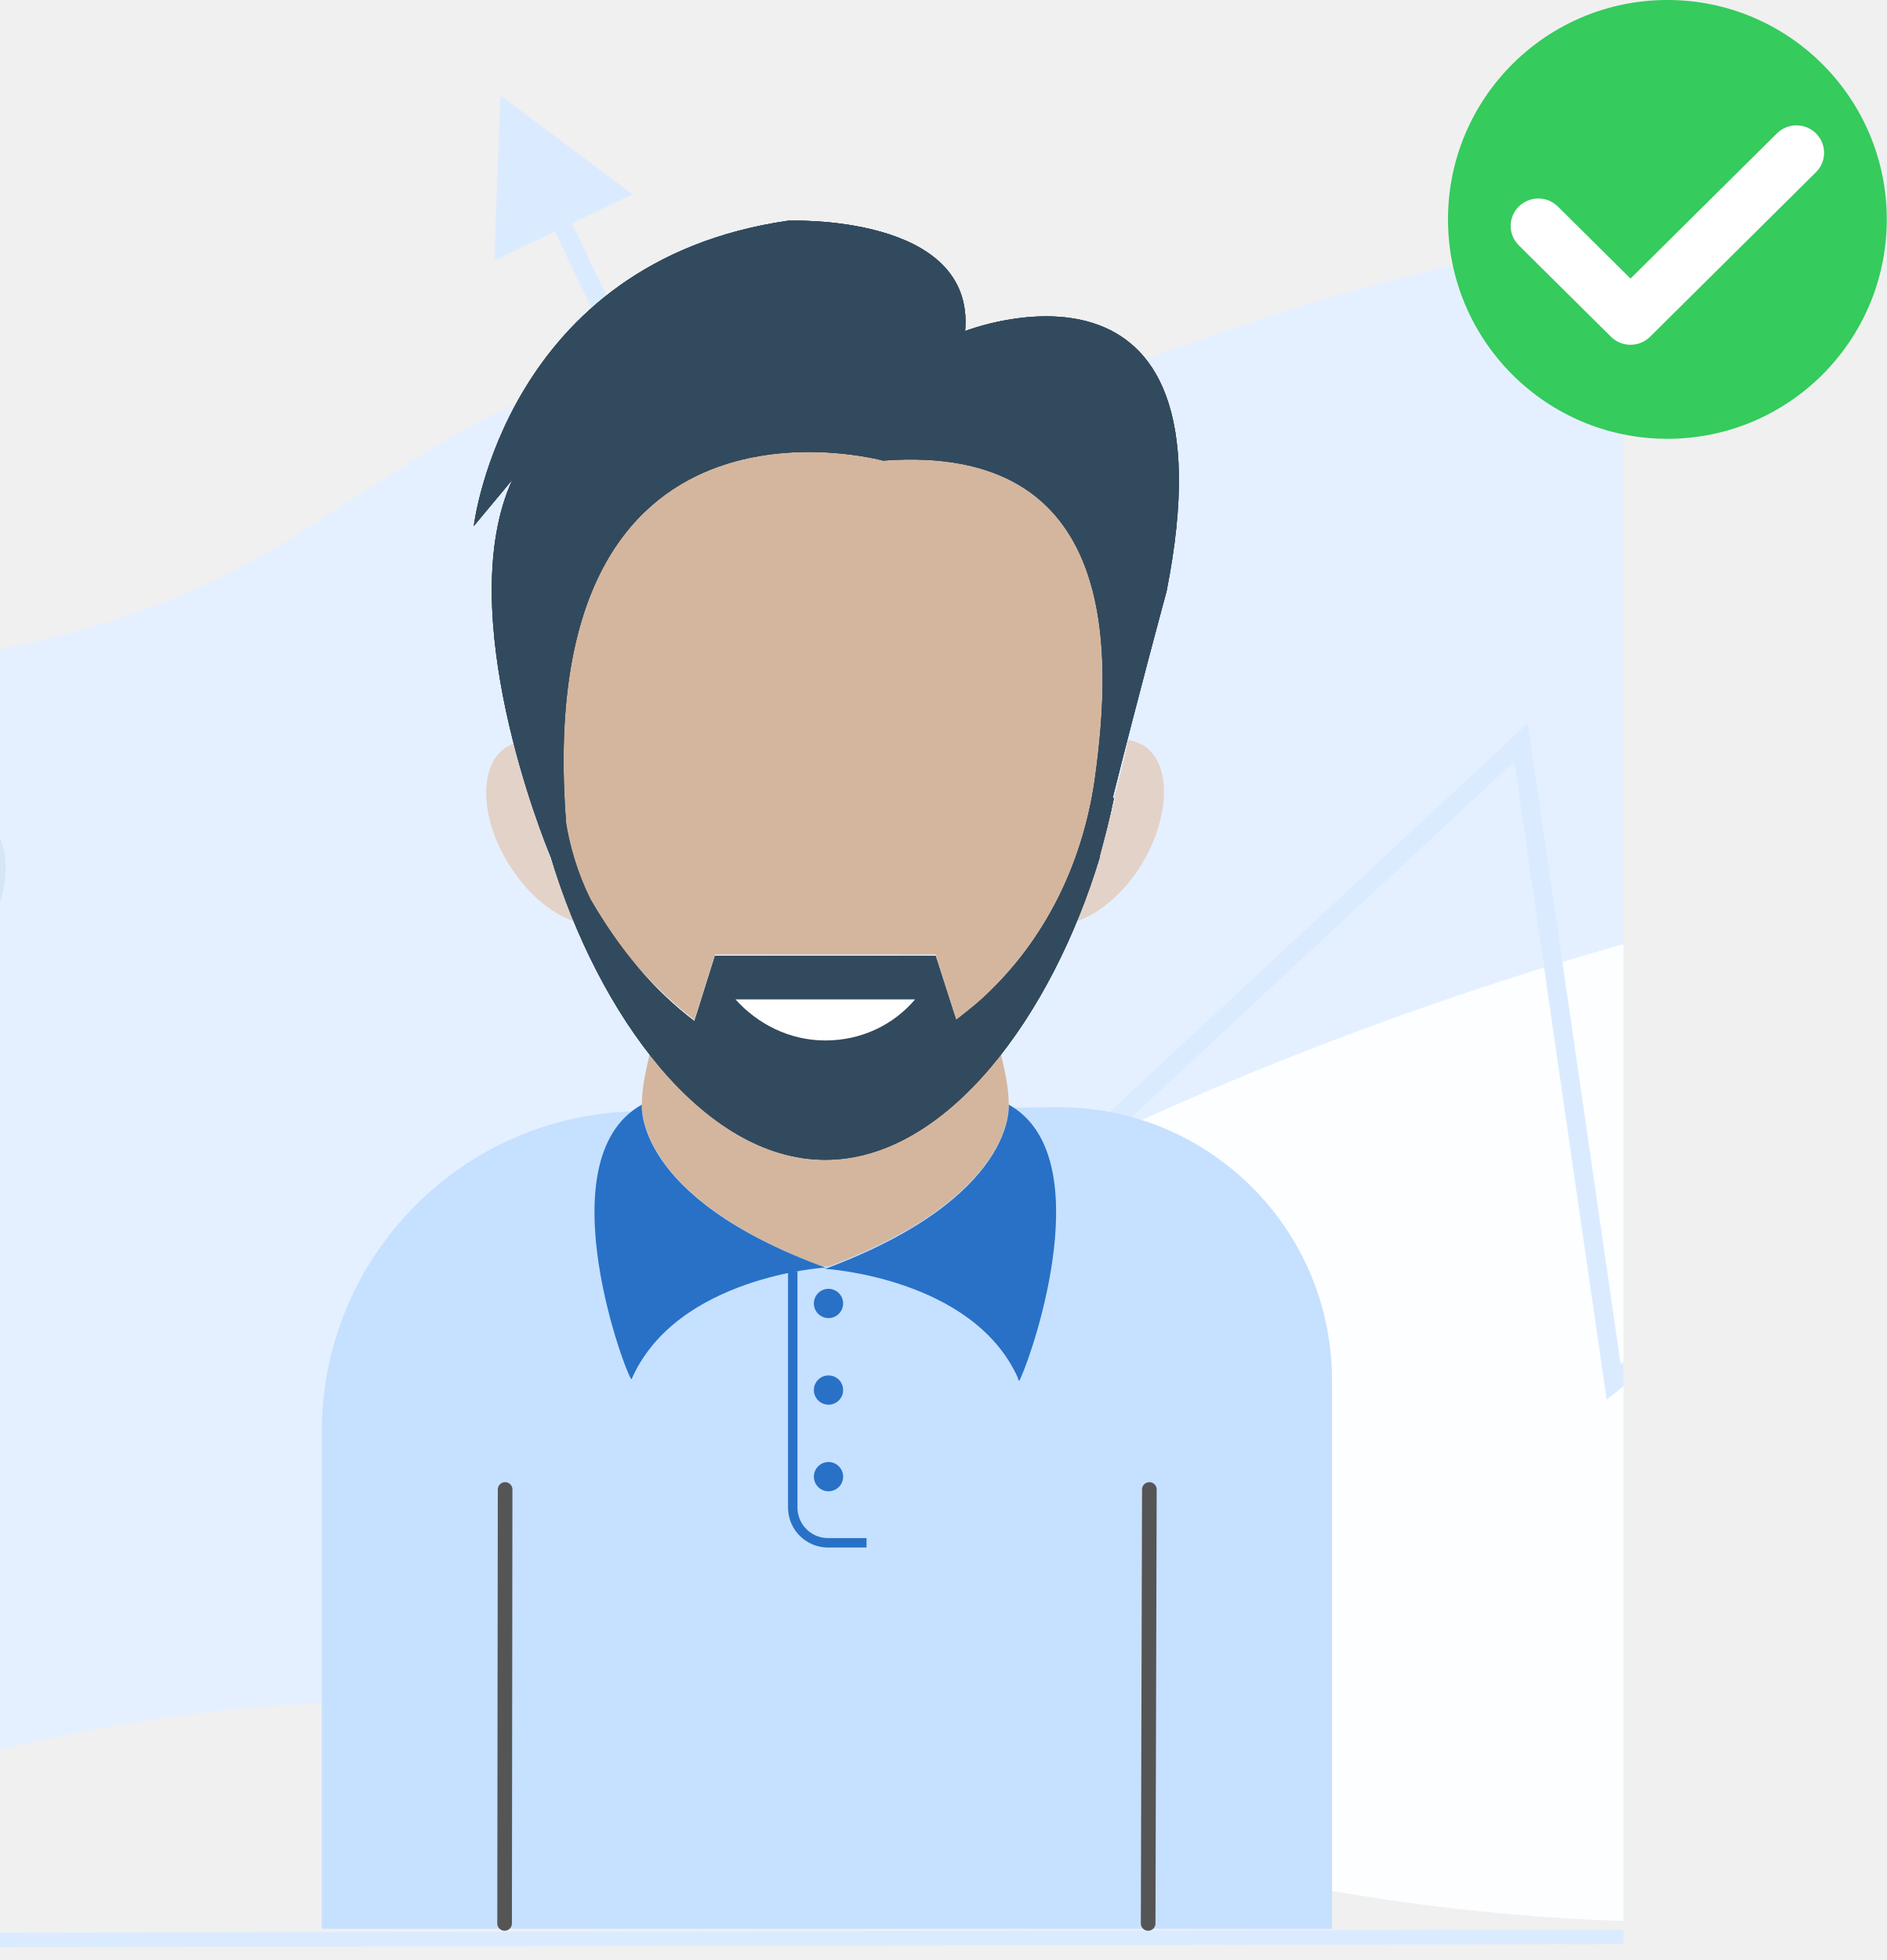
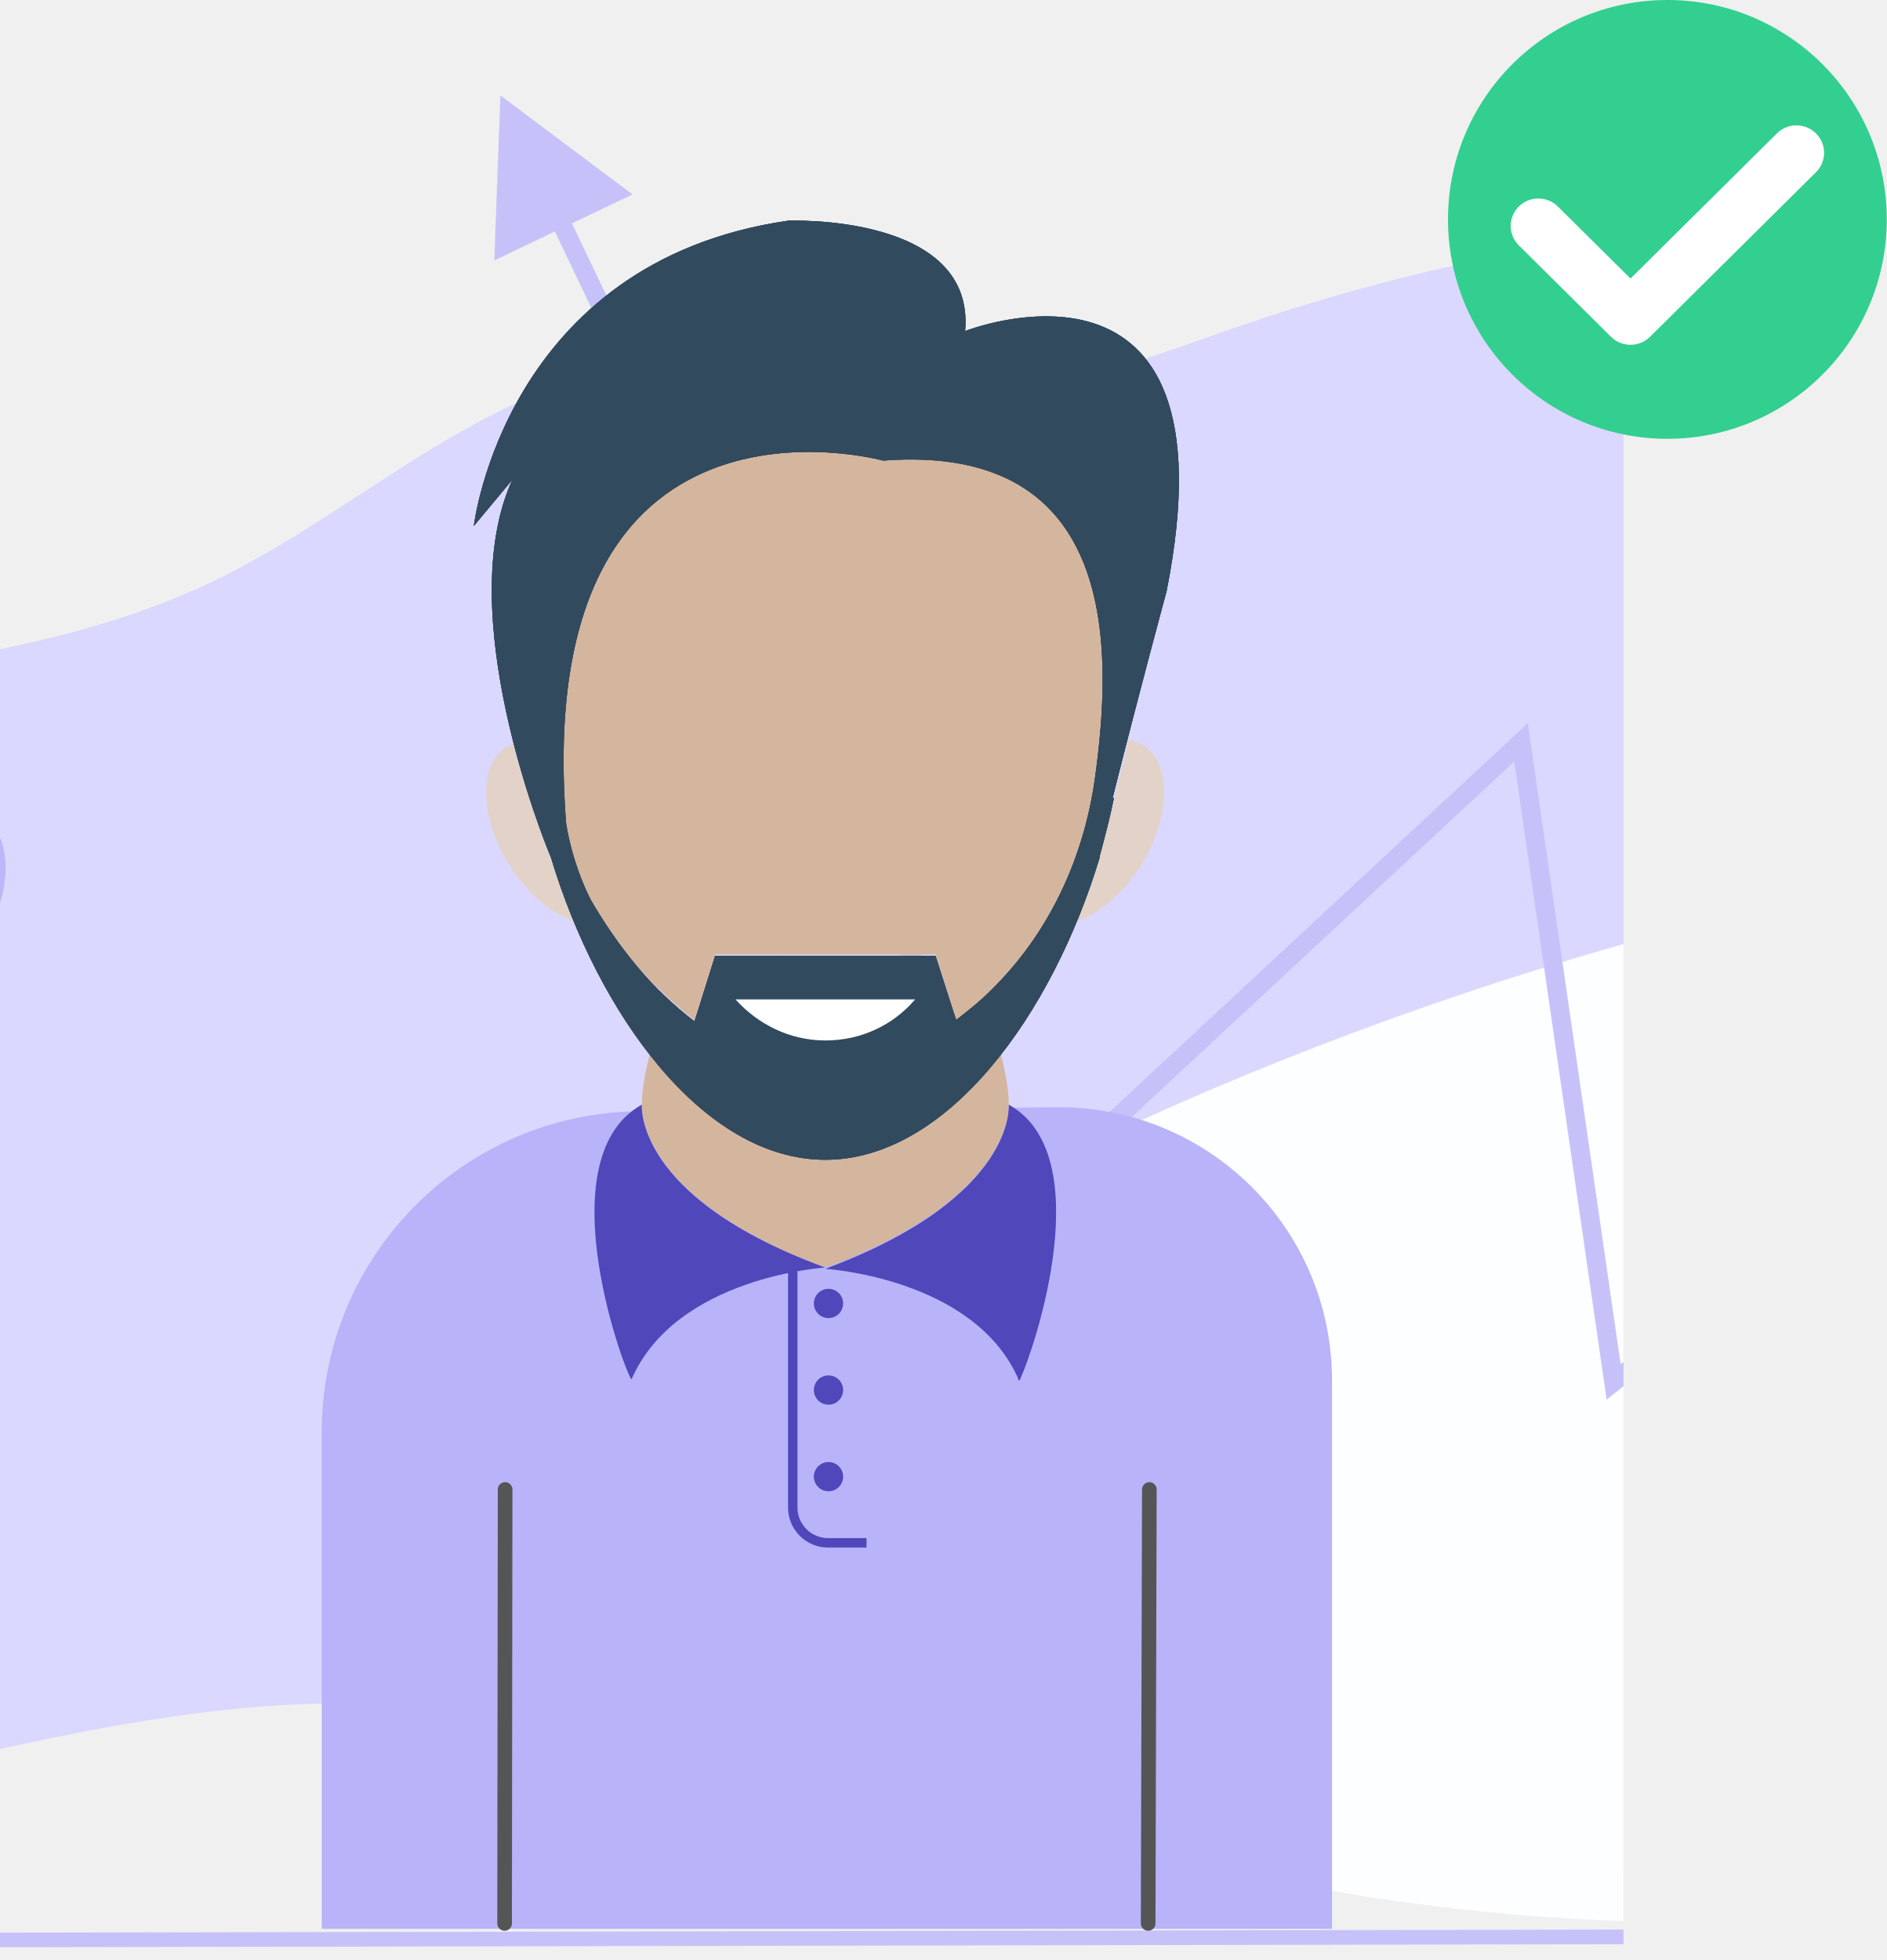
<svg xmlns="http://www.w3.org/2000/svg" width="129" height="134" viewBox="0 0 129 134" fill="none">
  <g clip-path="url(#clip0)">
-     <path d="M-51.416 82.327C-51.378 82.148 -51.342 81.969 -51.3 81.792C-49.979 75.709 -47.821 69.848 -44.611 64.465C-44.505 64.286 -44.398 64.107 -44.289 63.928C-42.173 60.465 -39.641 57.273 -36.75 54.423C-35.151 52.847 -33.408 51.349 -31.334 50.269C-28.429 48.753 -25.033 48.138 -21.695 47.635C-18.228 47.11 -14.713 46.672 -11.208 46.199C-9.962 46.034 -8.724 45.859 -7.493 45.674C-4.107 45.174 -0.745 44.595 2.537 43.827C6.593 42.88 10.525 41.639 14.24 39.894C14.536 39.759 14.83 39.617 15.12 39.467C15.409 39.322 15.701 39.176 15.987 39.027C16.273 38.878 16.555 38.729 16.835 38.576C16.98 38.498 17.125 38.42 17.268 38.337C17.411 38.255 17.552 38.182 17.691 38.102C18.109 37.869 18.52 37.629 18.931 37.388L18.947 37.378C19.219 37.219 19.486 37.056 19.752 36.893C21.27 35.972 22.756 35.011 24.242 34.044L25.176 33.441L26.623 32.506C26.905 32.323 27.193 32.14 27.477 31.959C27.678 31.826 27.88 31.694 28.099 31.557C29.154 30.893 30.223 30.242 31.32 29.62C31.58 29.472 31.842 29.323 32.105 29.178C34.322 27.943 36.64 26.899 39.035 26.057L39.067 26.045C40.272 25.626 41.501 25.279 42.747 25.008C43.466 24.851 44.187 24.722 44.916 24.624C46.864 24.348 48.839 24.32 50.794 24.541C54.634 24.986 58.231 26.458 62.069 26.954C69.969 27.96 77.641 24.72 85.07 22.183C86.897 21.559 88.737 20.976 90.59 20.431C91.822 20.067 93.058 19.724 94.305 19.392C101.94 17.377 109.732 16.012 117.598 15.312C120.886 14.99 124.194 14.917 127.493 15.093C128.747 15.169 129.988 15.294 131.206 15.495C135.373 16.138 139.259 17.488 142.395 19.959C144.964 21.988 146.802 24.632 148.201 27.399C149.634 30.222 150.645 33.239 151.203 36.355C151.28 36.779 151.348 37.205 151.404 37.631C151.505 38.361 151.58 39.094 151.63 39.831C151.901 43.761 151.431 47.707 150.245 51.463C148.916 55.67 146.702 59.708 145.727 63.946C145.687 64.126 145.649 64.305 145.612 64.483C145.479 65.127 145.38 65.777 145.316 66.432C144.819 71.639 146.726 76.717 148.222 81.81C148.274 81.987 148.326 82.166 148.377 82.345C148.538 82.91 148.692 83.475 148.84 84.04C150.225 89.425 150.609 95.189 149.375 100.564C149.337 100.743 149.291 100.922 149.246 101.099C148.42 104.497 146.866 107.675 144.692 110.415C142.381 113.311 139.347 115.721 136.106 117.839C134.526 118.871 132.893 119.835 131.206 120.732C129.998 121.376 128.76 121.985 127.493 122.56C117.336 127.185 105.75 129.443 94.293 128.944C93.689 128.918 93.085 128.886 92.481 128.842C91.877 128.797 91.216 128.745 90.584 128.687C83.204 127.971 76.022 126.244 68.891 124.356C66.502 123.722 64.116 123.073 61.732 122.435C60.671 122.154 59.612 121.872 58.551 121.599C53.355 120.258 48.083 119.043 42.743 118.136C41.507 117.923 40.27 117.729 39.031 117.553C34.73 116.922 30.394 116.555 26.047 116.453C24.358 116.42 22.667 116.435 20.976 116.498C20.122 116.528 19.268 116.575 18.413 116.636C9.585 117.258 1.053 119.337 -7.493 121.279C-8.729 121.561 -9.967 121.838 -11.208 122.112C-12.834 122.47 -14.461 122.815 -16.096 123.135C-26.269 125.132 -35.337 123.984 -44.795 119.864C-46.945 118.929 -49.093 117.799 -50.41 116.043C-51.726 114.288 -52.056 112.132 -52.302 110.051C-52.65 107.087 -52.878 104.085 -52.965 101.067C-52.965 100.89 -52.965 100.711 -52.977 100.532C-53.113 94.436 -52.658 88.281 -51.416 82.327Z" fill="#E4F0FF" />
-     <path d="M-4.181 54.036C-2.946 54.411 -1.719 55.016 -0.839 55.965C1.034 57.982 0.459 61.032 -0.574 63.259C-1.687 65.656 -3.372 68.066 -2.422 70.816C-1.985 72.081 -1.251 73.226 -0.837 74.5C-0.394 75.862 -0.203 77.28 -0.227 78.701C-0.272 81.311 -0.966 84.095 -2.851 86.018C-4.511 87.711 -7.224 88.7 -7.845 91.186C-8.492 93.78 -6.909 96.685 -6.207 99.142C-5.411 101.924 -5.003 105.209 -5.934 107.981C-6.825 110.638 -9.076 112.726 -11.625 113.903C-16.716 116.255 -22.628 115.893 -27.733 113.615C-29.901 112.648 -32.313 111.459 -33.66 109.453C-34.077 108.833 -34.2 108.29 -34.29 107.57C-34.372 106.925 -34.632 106.414 -34.942 105.845C-35.626 104.596 -35.898 103.199 -35.843 101.796C-35.629 96.345 -31.587 91.276 -27.155 88.317C-26.104 87.616 -25.182 86.902 -24.962 85.609C-24.732 84.259 -25.01 82.826 -25.223 81.484C-25.432 80.158 -25.758 78.837 -25.784 77.492C-25.812 76.082 -25.42 74.793 -24.753 73.56C-23.5 71.244 -21.485 69.487 -19.171 68.204C-16.942 66.968 -14.505 65.921 -13.414 63.489C-12.258 60.913 -12.942 57.861 -11.042 55.562C-10.255 54.611 -9.152 53.766 -7.885 53.548C-6.67 53.339 -5.342 53.683 -4.181 54.036Z" fill="#D7E6F4" />
+     <path d="M-51.416 82.327C-51.378 82.148 -51.342 81.969 -51.3 81.792C-49.979 75.709 -47.821 69.848 -44.611 64.465C-44.505 64.286 -44.398 64.107 -44.289 63.928C-42.173 60.465 -39.641 57.273 -36.75 54.423C-35.151 52.847 -33.408 51.349 -31.334 50.269C-28.429 48.753 -25.033 48.138 -21.695 47.635C-18.228 47.11 -14.713 46.672 -11.208 46.199C-9.962 46.034 -8.724 45.859 -7.493 45.674C-4.107 45.174 -0.745 44.595 2.537 43.827C6.593 42.88 10.525 41.639 14.24 39.894C14.536 39.759 14.83 39.617 15.12 39.467C15.409 39.322 15.701 39.176 15.987 39.027C16.273 38.878 16.555 38.729 16.835 38.576C16.98 38.498 17.125 38.42 17.268 38.337C17.411 38.255 17.552 38.182 17.691 38.102C18.109 37.869 18.52 37.629 18.931 37.388L18.947 37.378C19.219 37.219 19.486 37.056 19.752 36.893C21.27 35.972 22.756 35.011 24.242 34.044L25.176 33.441L26.623 32.506C26.905 32.323 27.193 32.14 27.477 31.959C27.678 31.826 27.88 31.694 28.099 31.557C29.154 30.893 30.223 30.242 31.32 29.62C31.58 29.472 31.842 29.323 32.105 29.178C34.322 27.943 36.64 26.899 39.035 26.057L39.067 26.045C40.272 25.626 41.501 25.279 42.747 25.008C43.466 24.851 44.187 24.722 44.916 24.624C46.864 24.348 48.839 24.32 50.794 24.541C54.634 24.986 58.231 26.458 62.069 26.954C69.969 27.96 77.641 24.72 85.07 22.183C86.897 21.559 88.737 20.976 90.59 20.431C91.822 20.067 93.058 19.724 94.305 19.392C101.94 17.377 109.732 16.012 117.598 15.312C120.886 14.99 124.194 14.917 127.493 15.093C128.747 15.169 129.988 15.294 131.206 15.495C135.373 16.138 139.259 17.488 142.395 19.959C144.964 21.988 146.802 24.632 148.201 27.399C149.634 30.222 150.645 33.239 151.203 36.355C151.28 36.779 151.348 37.205 151.404 37.631C151.505 38.361 151.58 39.094 151.63 39.831C151.901 43.761 151.431 47.707 150.245 51.463C148.916 55.67 146.702 59.708 145.727 63.946C145.687 64.126 145.649 64.305 145.612 64.483C145.479 65.127 145.38 65.777 145.316 66.432C144.819 71.639 146.726 76.717 148.222 81.81C148.274 81.987 148.326 82.166 148.377 82.345C148.538 82.91 148.692 83.475 148.84 84.04C150.225 89.425 150.609 95.189 149.375 100.564C149.337 100.743 149.291 100.922 149.246 101.099C148.42 104.497 146.866 107.675 144.692 110.415C142.381 113.311 139.347 115.721 136.106 117.839C134.526 118.871 132.893 119.835 131.206 120.732C129.998 121.376 128.76 121.985 127.493 122.56C117.336 127.185 105.75 129.443 94.293 128.944C93.689 128.918 93.085 128.886 92.481 128.842C91.877 128.797 91.216 128.745 90.584 128.687C83.204 127.971 76.022 126.244 68.891 124.356C66.502 123.722 64.116 123.073 61.732 122.435C60.671 122.154 59.612 121.872 58.551 121.599C53.355 120.258 48.083 119.043 42.743 118.136C41.507 117.923 40.27 117.729 39.031 117.553C34.73 116.922 30.394 116.555 26.047 116.453C24.358 116.42 22.667 116.435 20.976 116.498C20.122 116.528 19.268 116.575 18.413 116.636C9.585 117.258 1.053 119.337 -7.493 121.279C-8.729 121.561 -9.967 121.838 -11.208 122.112C-12.834 122.47 -14.461 122.815 -16.096 123.135C-26.269 125.132 -35.337 123.984 -44.795 119.864C-46.945 118.929 -49.093 117.799 -50.41 116.043C-51.726 114.288 -52.056 112.132 -52.302 110.051C-52.65 107.087 -52.878 104.085 -52.965 101.067C-52.965 100.89 -52.965 100.711 -52.977 100.532C-53.113 94.436 -52.658 88.281 -51.416 82.327Z" fill="#DBD8FF" />
+     <path d="M-4.181 54.036C-2.946 54.411 -1.719 55.016 -0.839 55.965C1.034 57.982 0.459 61.032 -0.574 63.259C-1.687 65.656 -3.372 68.066 -2.422 70.816C-1.985 72.081 -1.251 73.226 -0.837 74.5C-0.394 75.862 -0.203 77.28 -0.227 78.701C-0.272 81.311 -0.966 84.095 -2.851 86.018C-4.511 87.711 -7.224 88.7 -7.845 91.186C-8.492 93.78 -6.909 96.685 -6.207 99.142C-5.411 101.924 -5.003 105.209 -5.934 107.981C-6.825 110.638 -9.076 112.726 -11.625 113.903C-16.716 116.255 -22.628 115.893 -27.733 113.615C-29.901 112.648 -32.313 111.459 -33.66 109.453C-34.077 108.833 -34.2 108.29 -34.29 107.57C-34.372 106.925 -34.632 106.414 -34.942 105.845C-35.626 104.596 -35.898 103.199 -35.843 101.796C-35.629 96.345 -31.587 91.276 -27.155 88.317C-26.104 87.616 -25.182 86.902 -24.962 85.609C-24.732 84.259 -25.01 82.826 -25.223 81.484C-25.432 80.158 -25.758 78.837 -25.784 77.492C-25.812 76.082 -25.42 74.793 -24.753 73.56C-23.5 71.244 -21.485 69.487 -19.171 68.204C-16.942 66.968 -14.505 65.921 -13.414 63.489C-12.258 60.913 -12.942 57.861 -11.042 55.562C-10.255 54.611 -9.152 53.766 -7.885 53.548C-6.67 53.339 -5.342 53.683 -4.181 54.036Z" fill="#BDB7F9" />
    <path d="M44.779 101.867C46.604 82.64 144.538 45.53 162.719 63.741C180.9 81.952 176.298 120.258 138.197 129.01C100.096 137.762 42.954 121.093 44.779 101.867Z" fill="#FCFEFF" />
-     <path d="M34.214 6.524L43.249 13.292L39.105 15.269L70.486 81.013L104.458 49.436L110.805 93.262L123.09 83.378L123.902 84.387L109.848 95.695L103.53 52.067L70.076 83.163L37.936 15.827L33.794 17.805L34.214 6.524Z" fill="#DBEBFF" />
-     <path d="M-52 132.727L188 132.273" stroke="#DBEBFF" />
-     <path fill-rule="evenodd" clip-rule="evenodd" d="M43.719 75.97L72.215 75.699C82.53 75.601 90.972 83.883 91.07 94.199C91.071 94.258 91.071 94.317 91.071 94.377V131.872H79.276H22V97.897C22 85.868 31.691 76.085 43.719 75.97Z" fill="#C6E0FF" />
+     <path d="M34.214 6.524L43.249 13.292L39.105 15.269L70.486 81.013L104.458 49.436L110.805 93.262L123.09 83.378L123.902 84.387L109.848 95.695L103.53 52.067L70.076 83.163L37.936 15.827L33.794 17.805L34.214 6.524Z" fill="#C6C2F9" />
+     <path d="M-52 132.727L188 132.273" stroke="#C6C2F9" />
+     <path fill-rule="evenodd" clip-rule="evenodd" d="M43.719 75.97L72.215 75.699C82.53 75.601 90.972 83.883 91.07 94.199C91.071 94.258 91.071 94.317 91.071 94.377V131.872H79.276H22V97.897C22 85.868 31.691 76.085 43.719 75.97Z" fill="#B9B3F9" />
    <path d="M56.689 86.659C56.601 86.659 56.514 86.746 56.426 86.746C56.338 86.746 56.251 86.659 56.163 86.659H56.689Z" fill="#84DBFF" />
    <path d="M68.969 75.519C68.969 75.519 68.969 75.519 68.969 75.607C68.969 76.484 68.53 82.097 56.69 86.571H56.163C44.323 82.097 43.884 76.484 43.884 75.607C43.884 75.519 43.884 75.519 43.884 75.519C43.884 74.379 44.147 73.239 44.41 72.099C47.831 76.396 51.953 79.291 56.426 79.291C60.9 79.291 65.022 76.396 68.442 72.099C68.706 73.239 68.969 74.379 68.969 75.519Z" fill="#D4B69E" />
-     <path d="M68.968 75.52C68.968 75.52 69.582 81.835 56.426 86.747C56.426 86.747 66.507 87.35 69.589 94.192C69.617 94.254 69.606 94.378 69.67 94.378C69.734 94.378 69.734 94.307 69.812 94.138C70.704 92.188 75.183 78.99 68.968 75.52ZM43.884 75.52C37.13 79.292 43.007 94.553 43.182 94.29C46.252 87.273 56.426 86.659 56.426 86.659C43.27 81.835 43.884 75.52 43.884 75.52Z" fill="#2871C6" />
+     <path d="M68.968 75.52C68.968 75.52 69.582 81.835 56.426 86.747C56.426 86.747 66.507 87.35 69.589 94.192C69.617 94.254 69.606 94.378 69.67 94.378C69.734 94.378 69.734 94.307 69.812 94.138C70.704 92.188 75.183 78.99 68.968 75.52ZM43.884 75.52C37.13 79.292 43.007 94.553 43.182 94.29C46.252 87.273 56.426 86.659 56.426 86.659C43.27 81.835 43.884 75.52 43.884 75.52Z" fill="#4F47BA" />
    <path d="M74.845 53.329C74.056 58.767 71.688 63.854 67.741 67.714C66.951 68.503 66.25 69.117 65.373 69.731L63.969 65.258H48.883L47.48 69.731C44.673 67.626 38.797 61.749 38.709 56.224C36.253 24.736 60.373 31.402 60.373 31.402C76.599 30.262 76.073 44.559 74.845 53.329Z" fill="#D4B69E" />
    <path d="M78.09 59.03C76.862 61.048 75.196 62.451 73.617 62.977C74.231 61.574 74.757 60.083 75.196 58.592C75.196 58.592 75.196 58.592 75.196 58.504C75.547 57.188 75.898 55.873 76.249 54.557H76.161C76.512 53.242 76.862 51.926 77.126 50.61C77.477 50.61 77.827 50.786 78.178 50.961C80.108 52.189 80.02 55.785 78.09 59.03ZM39.235 62.977C37.657 62.451 35.99 61.048 34.762 59.03C32.745 55.785 32.745 52.189 34.675 51.049C34.85 50.961 34.938 50.873 35.113 50.873C36.166 54.996 37.394 58.066 37.657 58.68C38.095 60.083 38.621 61.574 39.235 62.977Z" fill="#E3D2C8" />
    <path d="M65.987 22.631C66.688 14.562 53.883 15.088 53.883 15.088C34.499 17.895 32.394 35.963 32.394 35.963L35.025 32.805C30.903 41.839 37.13 57.364 37.657 58.592C40.902 69.38 48.094 79.291 56.426 79.291C64.759 79.291 71.951 69.38 75.196 58.592C75.196 58.592 75.196 58.592 75.196 58.504C75.547 57.188 75.898 55.873 76.161 54.557H76.073C77.827 47.54 79.757 40.436 79.757 40.436C84.756 15.263 65.987 22.631 65.987 22.631ZM74.845 53.329C74.056 58.767 71.688 63.854 67.741 67.713C66.951 68.503 66.162 69.117 65.373 69.731L63.969 65.345H48.883L47.48 69.818C44.673 67.713 42.305 64.819 40.376 61.486C39.499 59.732 38.972 57.89 38.709 56.311C36.253 24.824 60.373 31.489 60.373 31.489C76.6 30.262 76.073 44.558 74.845 53.329Z" fill="#324A5E" />
    <path d="M65.987 22.631C66.688 14.562 53.883 15.088 53.883 15.088C34.499 17.895 32.394 35.963 32.394 35.963L35.025 32.805C30.903 41.839 37.13 57.364 37.657 58.592C40.902 69.38 48.094 79.291 56.426 79.291C64.759 79.291 71.951 69.38 75.196 58.592C75.196 58.592 75.196 58.592 75.196 58.504C75.547 57.188 75.898 55.873 76.161 54.557H76.073C77.827 47.54 79.757 40.436 79.757 40.436C84.756 15.263 65.987 22.631 65.987 22.631ZM74.845 53.329C74.056 58.767 71.688 63.854 67.741 67.713C66.951 68.503 66.162 69.117 65.373 69.731L63.969 65.345H48.883L47.48 69.818C44.673 67.713 42.305 64.819 40.376 61.486C39.499 59.732 38.972 57.89 38.709 56.311C36.253 24.824 60.373 31.489 60.373 31.489C76.6 30.262 76.073 44.558 74.845 53.329Z" fill="#324A5E" />
    <path d="M65.987 22.631C66.688 14.562 53.883 15.088 53.883 15.088C34.499 17.895 32.394 35.963 32.394 35.963L35.025 32.805C30.903 41.839 37.13 57.364 37.657 58.592C40.902 69.38 48.094 79.291 56.426 79.291C64.759 79.291 71.951 69.38 75.196 58.592C75.196 58.592 75.196 58.592 75.196 58.504C75.547 57.188 75.898 55.873 76.161 54.557H76.073C77.827 47.54 79.757 40.436 79.757 40.436C84.756 15.263 65.987 22.631 65.987 22.631ZM74.845 53.329C74.056 58.767 71.688 63.854 67.741 67.713C66.951 68.503 66.162 69.117 65.373 69.731C64.537 67.118 62.108 65.345 59.365 65.345H53.572C50.782 65.345 48.315 67.156 47.48 69.818C44.673 67.713 38.797 61.837 38.709 56.311C36.253 24.824 60.373 31.489 60.373 31.489C76.6 30.262 76.073 44.558 74.845 53.329Z" fill="#324A5E" />
    <path d="M50.287 68.327C51.778 69.994 53.971 71.134 56.426 71.134C58.882 71.134 61.075 70.081 62.566 68.327H50.287Z" fill="white" />
-     <path d="M56.645 101.955C57.198 101.955 57.645 101.507 57.645 100.955C57.645 100.403 57.198 99.955 56.645 99.955C56.093 99.955 55.645 100.403 55.645 100.955C55.645 101.507 56.093 101.955 56.645 101.955Z" fill="#2871C6" />
-     <path d="M56.645 96.034C57.198 96.034 57.645 95.587 57.645 95.034C57.645 94.482 57.198 94.034 56.645 94.034C56.093 94.034 55.645 94.482 55.645 95.034C55.645 95.587 56.093 96.034 56.645 96.034Z" fill="#2871C6" />
-     <path d="M56.645 90.114C57.198 90.114 57.645 89.666 57.645 89.114C57.645 88.562 57.198 88.114 56.645 88.114C56.093 88.114 55.645 88.562 55.645 89.114C55.645 89.666 56.093 90.114 56.645 90.114Z" fill="#2871C6" />
-     <path d="M54.201 86.921V103.066C54.201 104.398 55.281 105.478 56.613 105.478H59.244" stroke="#2871C6" stroke-width="0.644" />
+     <path d="M56.645 101.955C57.198 101.955 57.645 101.507 57.645 100.955C57.645 100.403 57.198 99.955 56.645 99.955C56.093 99.955 55.645 100.403 55.645 100.955C55.645 101.507 56.093 101.955 56.645 101.955Z" fill="#4F47BA" />
+     <path d="M56.645 96.034C57.198 96.034 57.645 95.587 57.645 95.034C57.645 94.482 57.198 94.034 56.645 94.034C56.093 94.034 55.645 94.482 55.645 95.034C55.645 95.587 56.093 96.034 56.645 96.034Z" fill="#4F47BA" />
+     <path d="M56.645 90.114C57.198 90.114 57.645 89.666 57.645 89.114C57.645 88.562 57.198 88.114 56.645 88.114C56.093 88.114 55.645 88.562 55.645 89.114C55.645 89.666 56.093 90.114 56.645 90.114Z" fill="#4F47BA" />
+     <path d="M54.201 86.921V103.066C54.201 104.398 55.281 105.478 56.613 105.478H59.244" stroke="#4F47BA" stroke-width="0.644" />
    <path d="M34.535 101.832L34.5 131.5M78.582 101.832L78.5 131.5L78.582 101.832Z" stroke="#555555" stroke-linecap="round" stroke-linejoin="round" />
  </g>
  <g clip-path="url(#clip1)">
-     <rect x="99" width="30" height="30" rx="15" fill="#35CB5D" />
+     <rect x="99" width="30" height="30" rx="15" fill="#33CF90" />
    <path fill-rule="evenodd" clip-rule="evenodd" d="M121.487 9.121C122.225 8.388 123.422 8.388 124.16 9.121C124.899 9.853 124.899 11.04 124.16 11.772L112.816 23.022C112.078 23.755 110.88 23.755 110.142 23.022L103.839 16.772C103.101 16.04 103.101 14.853 103.839 14.121C104.578 13.388 105.775 13.388 106.513 14.121L111.479 19.045L121.487 9.121Z" fill="white" />
  </g>
  <defs>
    <clipPath id="clip0">
      <rect width="111" height="132" fill="white" transform="translate(0 2)" />
    </clipPath>
    <clipPath id="clip1">
      <rect width="30" height="30" fill="white" transform="translate(99)" />
    </clipPath>
  </defs>
</svg>
